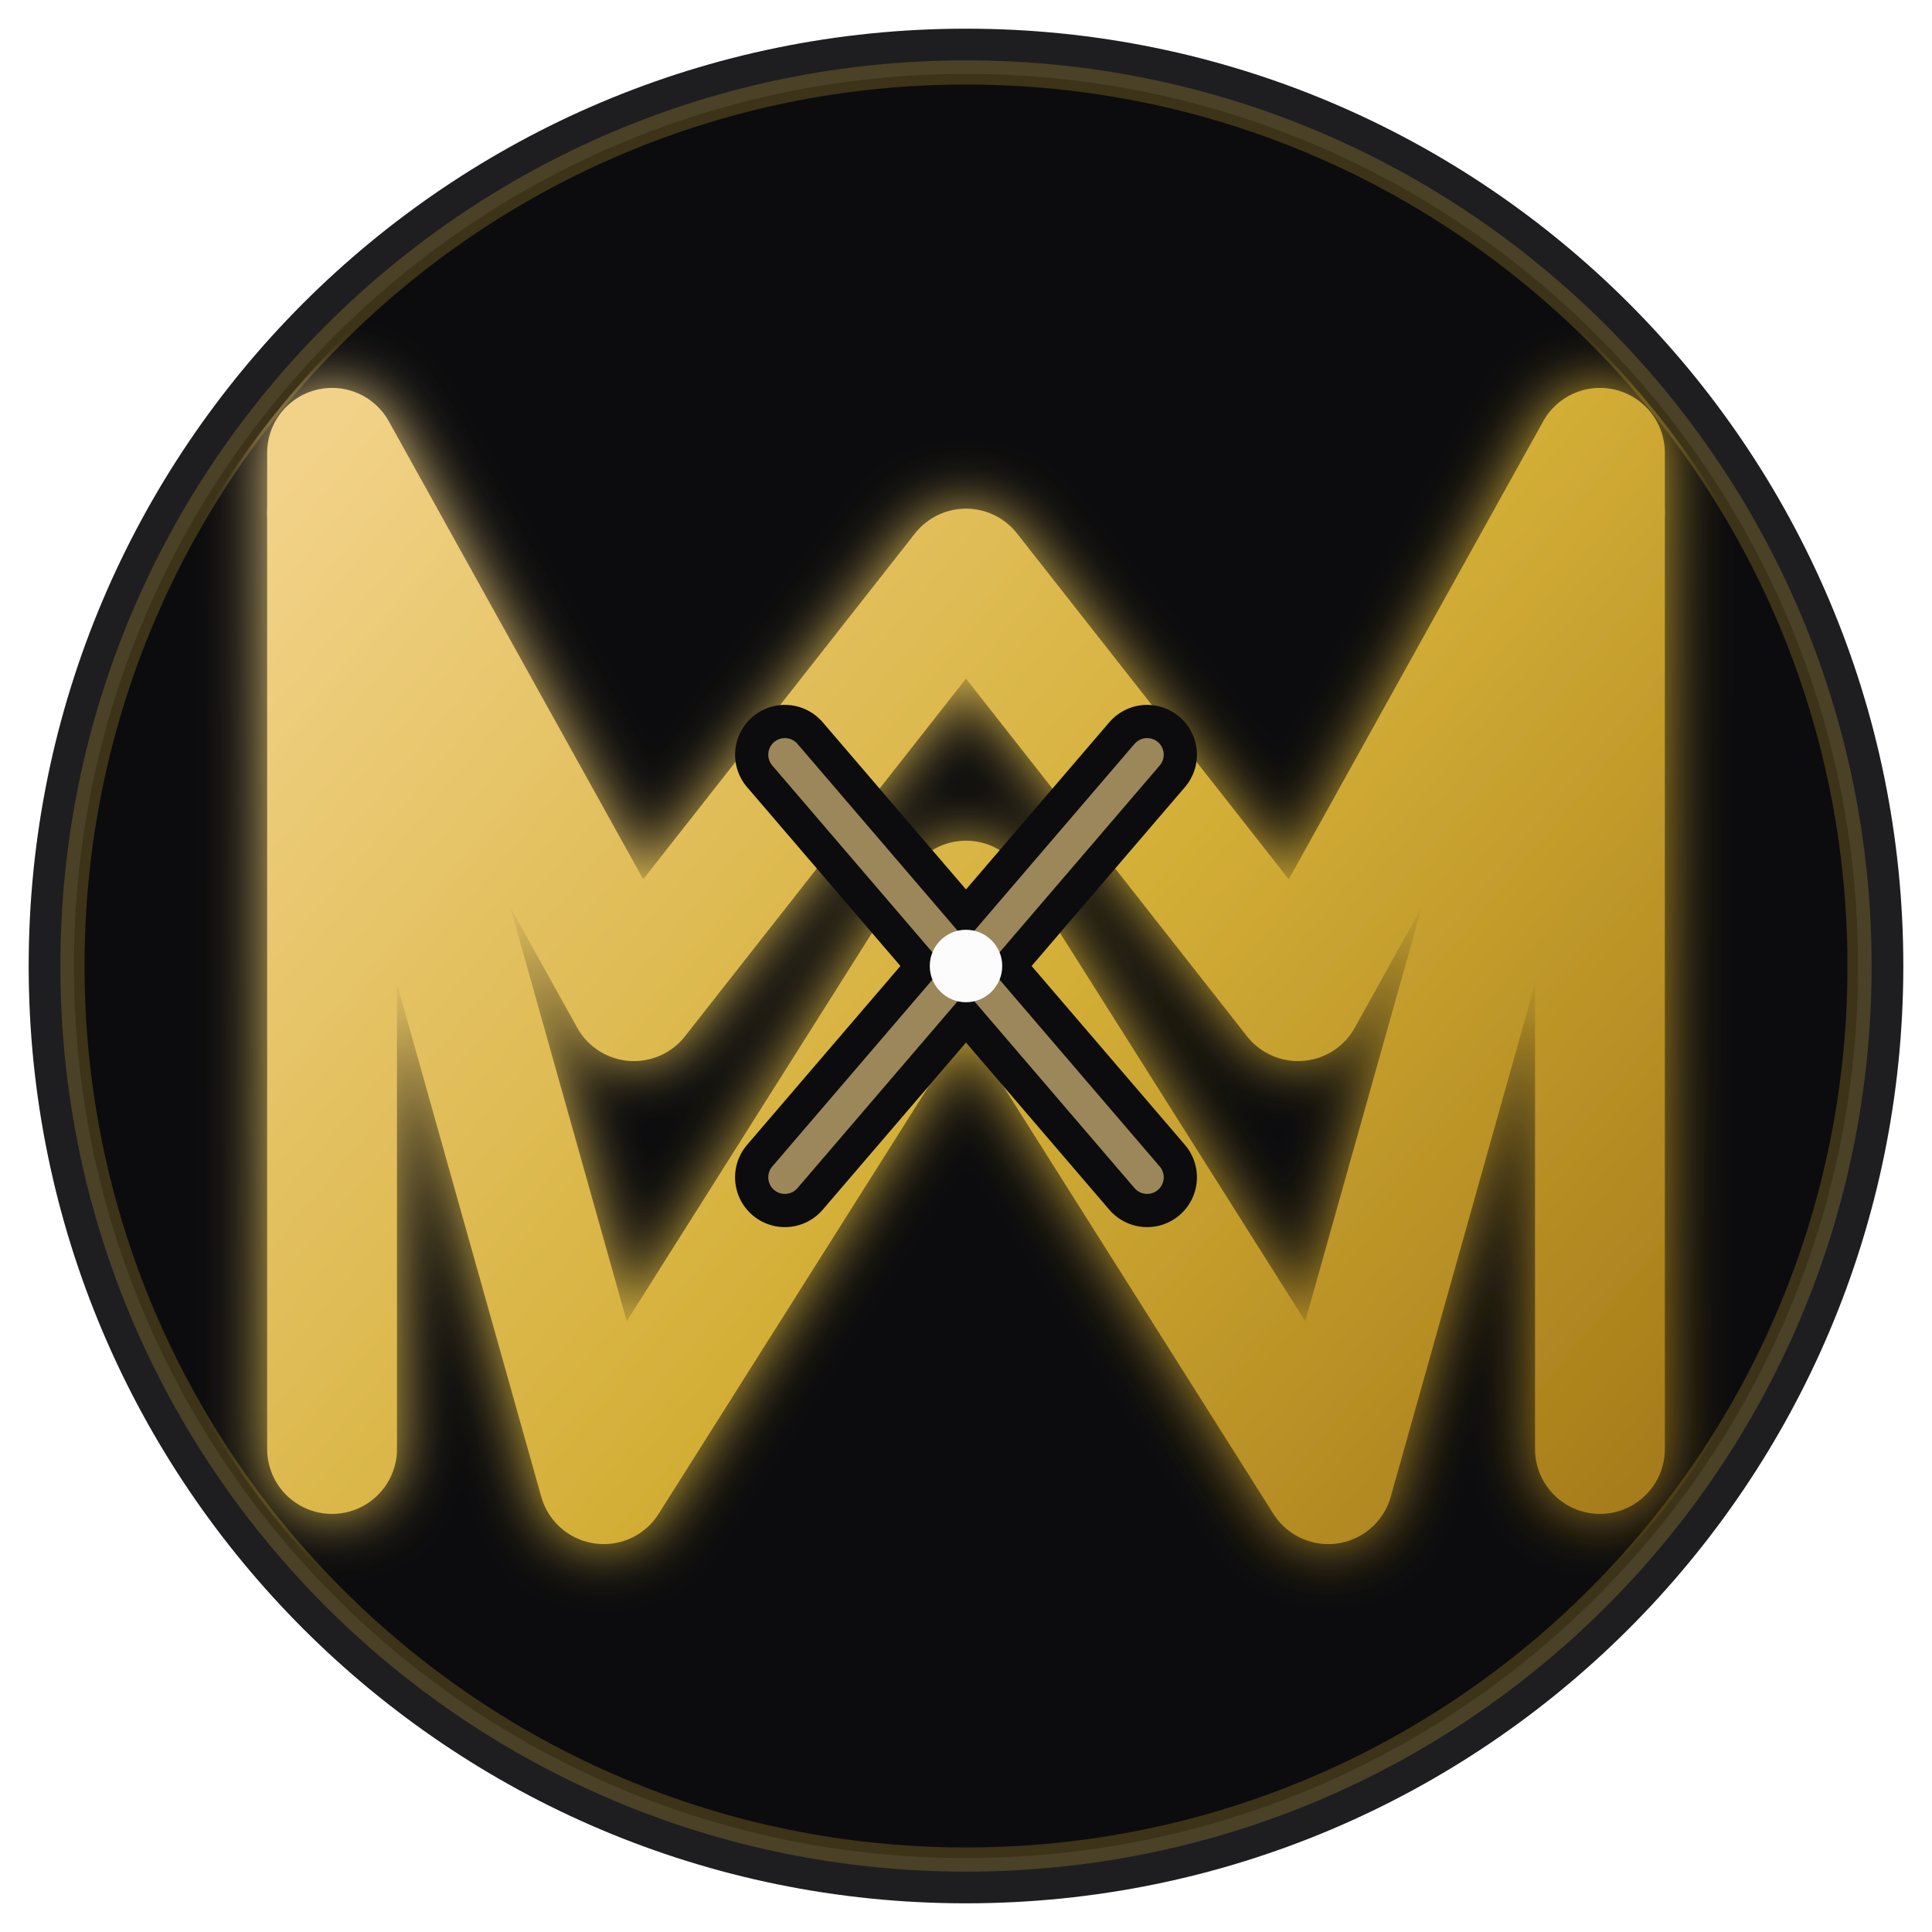
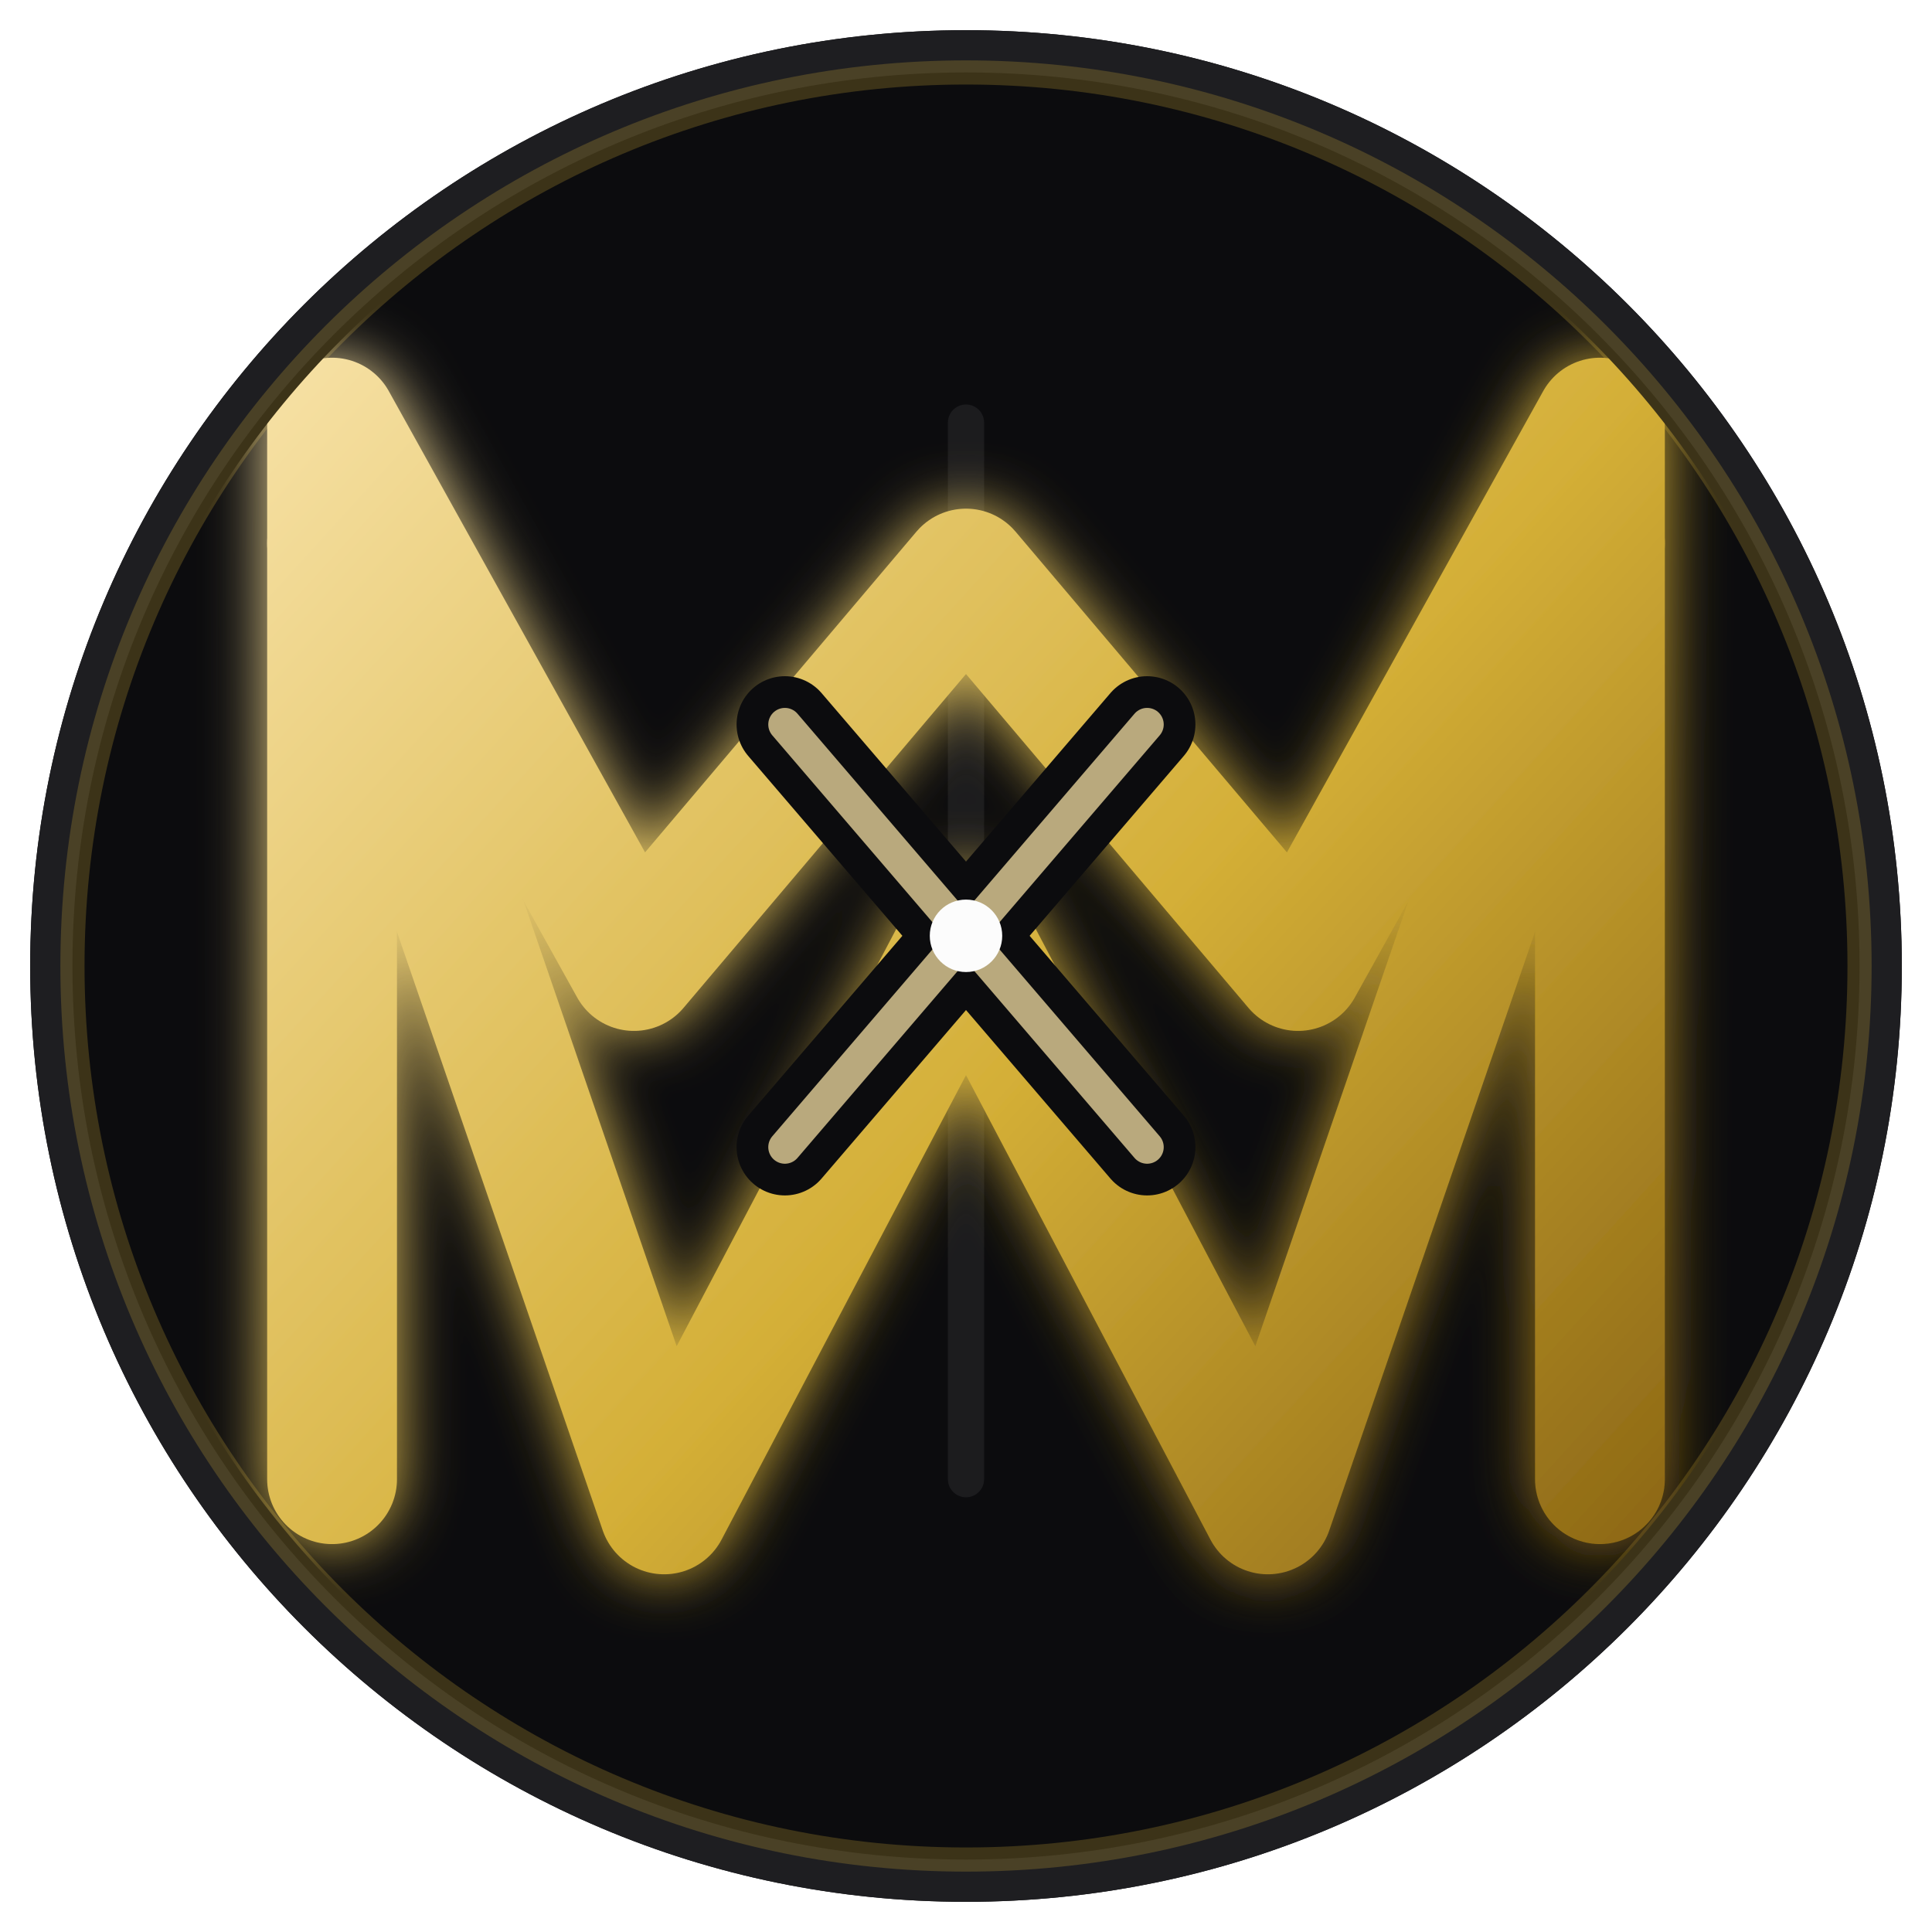
<svg xmlns="http://www.w3.org/2000/svg" width="512" height="512" viewBox="0 0 64 64" role="img" aria-label="MXW circular logo">
  <defs>
-     <linearGradient id="gold" x1="11" y1="14" x2="54" y2="50" gradientUnits="userSpaceOnUse">
-       <stop offset="0%" stop-color="#F2D288" />
-       <stop offset="54%" stop-color="#D4AF37" />
-       <stop offset="100%" stop-color="#A67C1A" />
+     <linearGradient id="mxwGoldCircle" x1="10" y1="12" x2="54" y2="52" gradientUnits="userSpaceOnUse">
+       <stop offset="0%" stop-color="#F6E0A3" />
+       <stop offset="56%" stop-color="#D4AF37" />
+       <stop offset="100%" stop-color="#8D6815" />
    </linearGradient>
-     <clipPath id="safe">
+     <clipPath id="mxwSafeCircle">
      <circle cx="32" cy="32" r="29.3" />
    </clipPath>
-     <filter id="softGlow" x="-25%" y="-25%" width="150%" height="150%">
-       <feGaussianBlur stdDeviation="1" result="b" />
+     <filter id="mxwGlowCircle" x="-25%" y="-25%" width="150%" height="150%">
+       <feGaussianBlur stdDeviation="1" result="blur" />
      <feMerge>
-         <feMergeNode in="b" />
+         <feMergeNode in="blur" />
        <feMergeNode in="SourceGraphic" />
      </feMerge>
    </filter>
  </defs>
  <circle cx="32" cy="32" r="31" fill="#0C0C0E" />
-   <circle cx="32" cy="32" r="30.3" fill="none" stroke="#1E1E21" stroke-width="1.5" />
+   <circle cx="32" cy="32" r="30.3" fill="none" stroke="#1E1E21" stroke-width="1.4" />
  <circle cx="32" cy="32" r="29.6" fill="none" stroke="#D4AF37" stroke-opacity="0.24" stroke-width="0.8" />
-   <g clip-path="url(#safe)">
-     <g fill="none" stroke="url(#gold)" stroke-width="4.3" stroke-linecap="round" stroke-linejoin="round" filter="url(#softGlow)">
-       <path d="M11 48V15L21 33L32 19L43 33L53 15V48" />
-       <path d="M11 17L20 49L32 30L44 49L53 17" />
+   <g clip-path="url(#mxwSafeCircle)">
+     <line x1="32" y1="14" x2="32" y2="49" stroke="#1E1E21" stroke-width="1.2" stroke-linecap="round" opacity="0.85" />
+     <g fill="none" stroke="url(#mxwGoldCircle)" stroke-width="4.3" stroke-linecap="round" stroke-linejoin="round" filter="url(#mxwGlowCircle)">
+       <path d="M11 49V14L21 32L32 19L43 32L53 14V49" />
+       <path d="M11 18L22 50L32 31L42 50L53 18" />
    </g>
    <g fill="none" stroke-linecap="round">
-       <path d="M26 25L38 39M38 25L26 39" stroke="#0C0C0E" stroke-width="3.3" />
-       <path d="M26 25L38 39M38 25L26 39" stroke="#F2D288" stroke-opacity="0.62" stroke-width="1.1" />
+       <path d="M26 24L38 38M38 24L26 38" stroke="#0C0C0E" stroke-width="3.2" />
+       <path d="M26 24L38 38M38 24L26 38" stroke="#F6E0A3" stroke-opacity="0.74" stroke-width="1.1" />
    </g>
-     <circle cx="32" cy="32" r="1.2" fill="#FCFCFC" />
+     <circle cx="32" cy="31" r="1.2" fill="#FCFCFC" />
  </g>
</svg>
